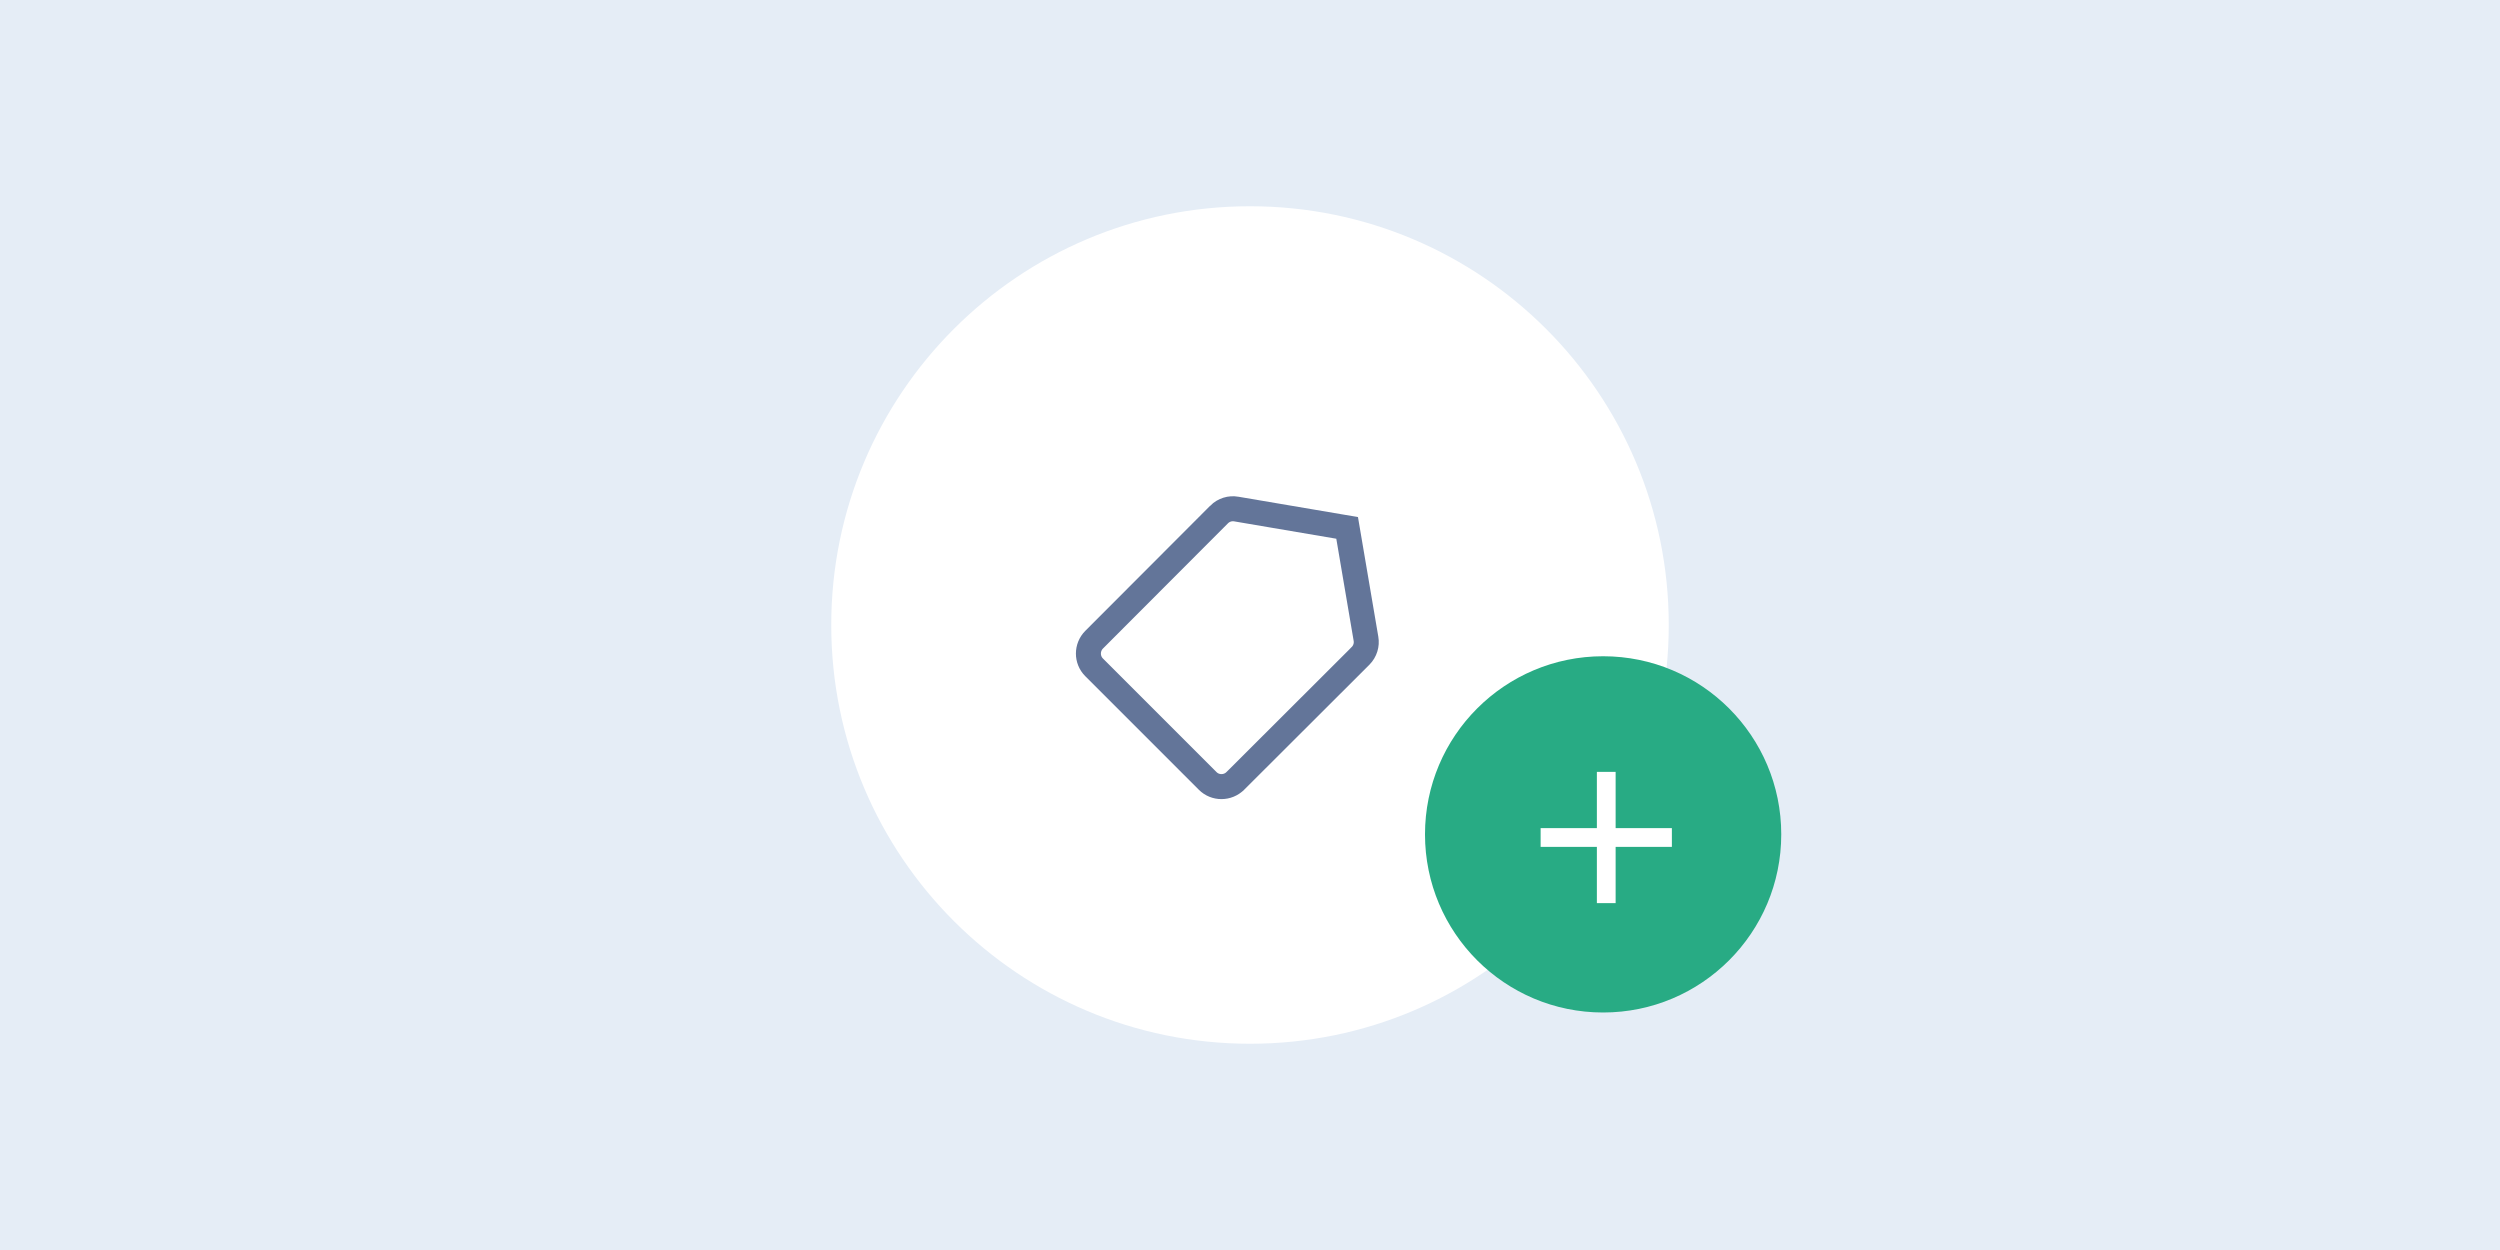
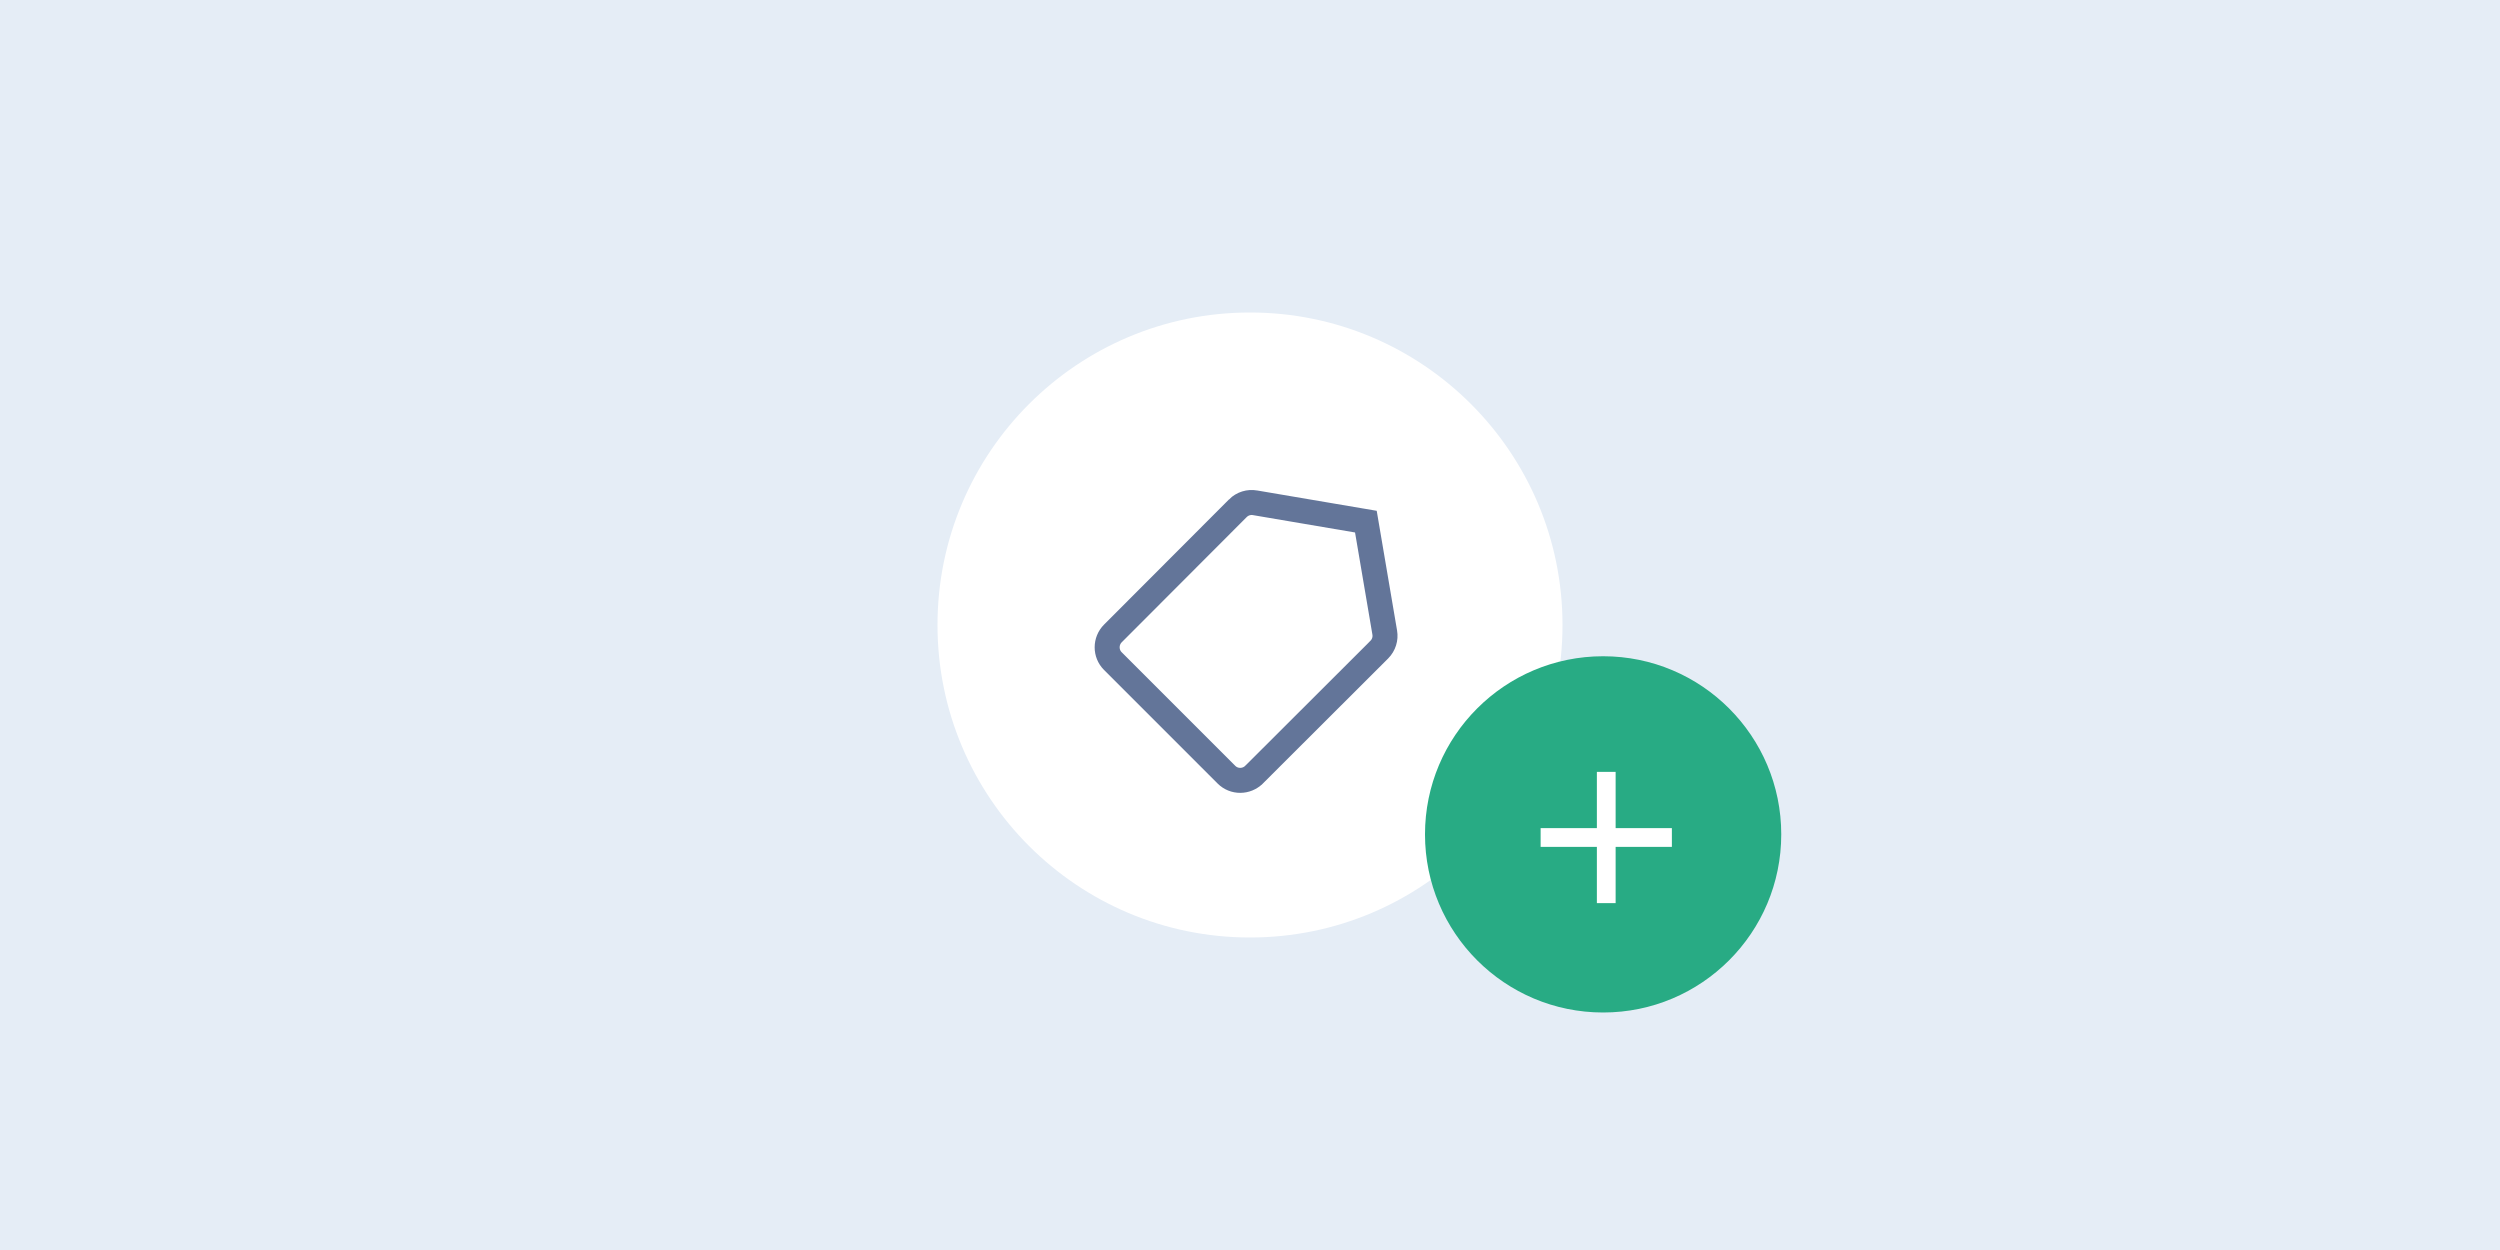
<svg xmlns="http://www.w3.org/2000/svg" fill="none" height="200" viewBox="0 0 400 200" width="400">
  <path d="m0 0h400v200h-400z" fill="#e5edf6" />
-   <circle cx="200" cy="100" fill="#fff" r="67" />
-   <path d="m197.789 81.444.005.001 17.747 3.017 3.017 17.747.001.005c.165.956-.132 1.988-.879 2.736 0 0 0 .001-.001.001l-20.018 19.982-.001.001c-1.228 1.228-3.217 1.228-4.426.018l-18.183-18.183c-1.21-1.209-1.21-3.198.018-4.426l.001-.001 19.982-20.018c0-0 0-0 0-.001.748-.748 1.78-1.044 2.737-.879z" stroke="#637599" stroke-width="4" />
+   <circle cx="200" cy="100" fill="#fff" r="50" />
+   <path d="m200.789 80.444.005.001 17.747 3.017 3.017 17.747.001.005c.165.956-.132 1.988-.879 2.736 0 0 0 .001-.001.001l-20.018 19.982-.001.001c-1.228 1.228-3.217 1.228-4.426.018l-18.183-18.183c-1.21-1.209-1.21-3.198.018-4.426l.001-.001 19.982-20.018c0-0 0-0 0-.001.748-.748 1.78-1.044 2.737-.879z" stroke="#637599" stroke-width="4" />
  <circle cx="256.5" cy="133.5" fill="#28ab84" r="28.5" />
  <path d="m267.5 135.5h-9v9h-3v-9h-9v-3h9v-9h3v9h9z" fill="#fff" />
</svg>
